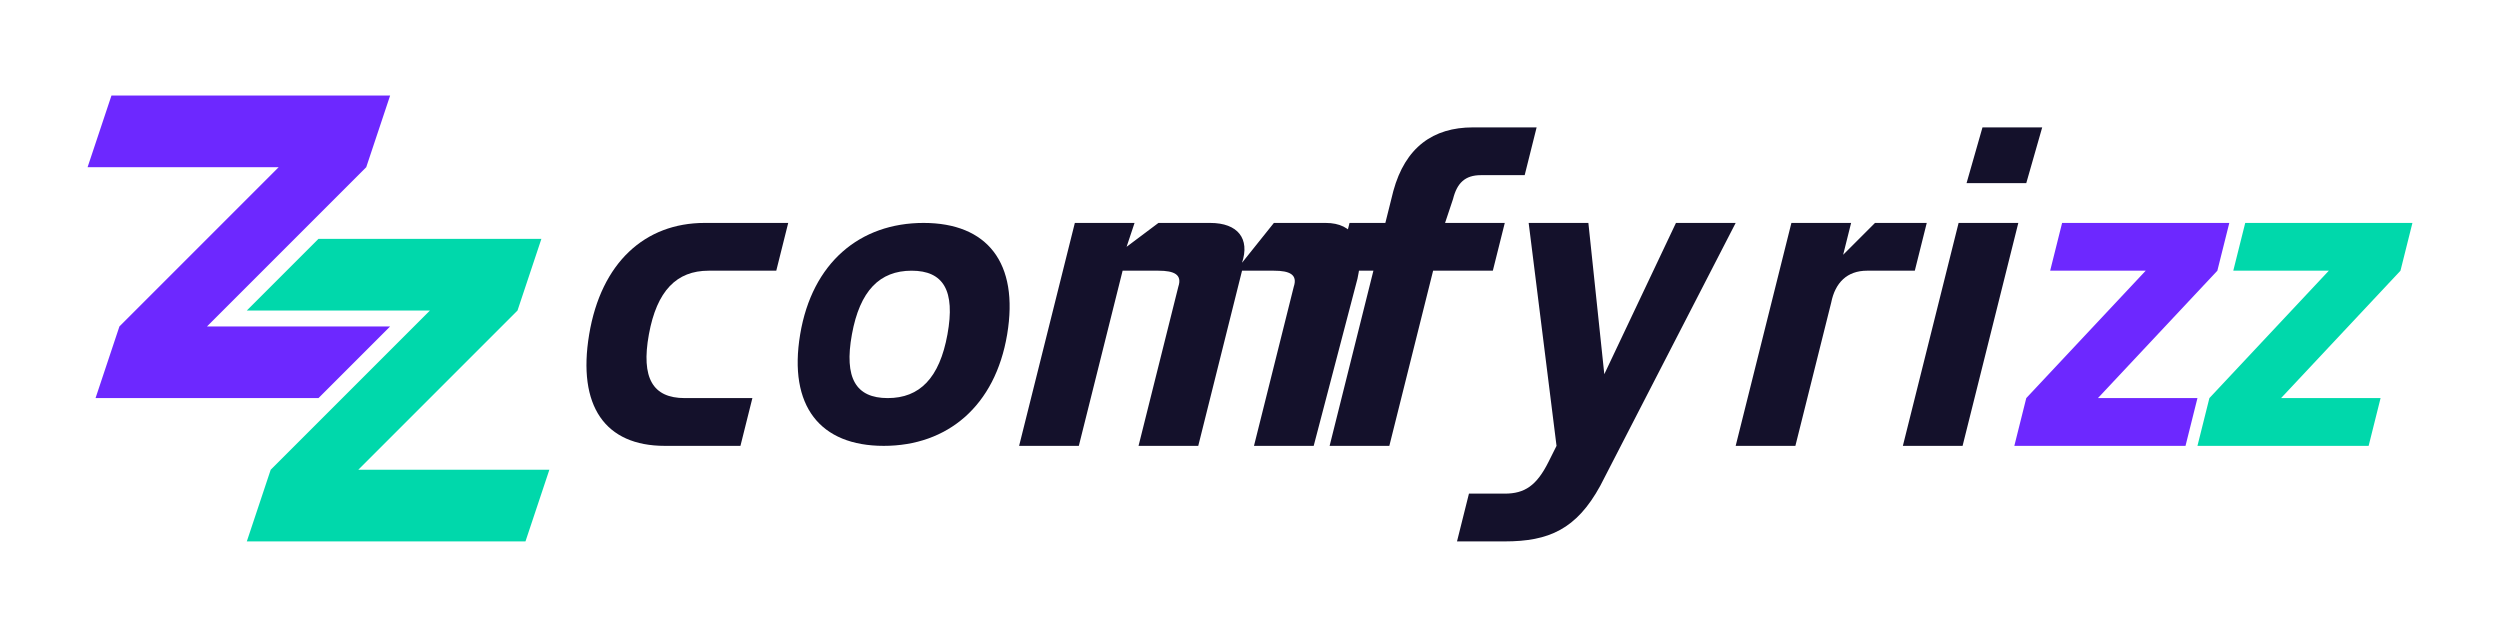
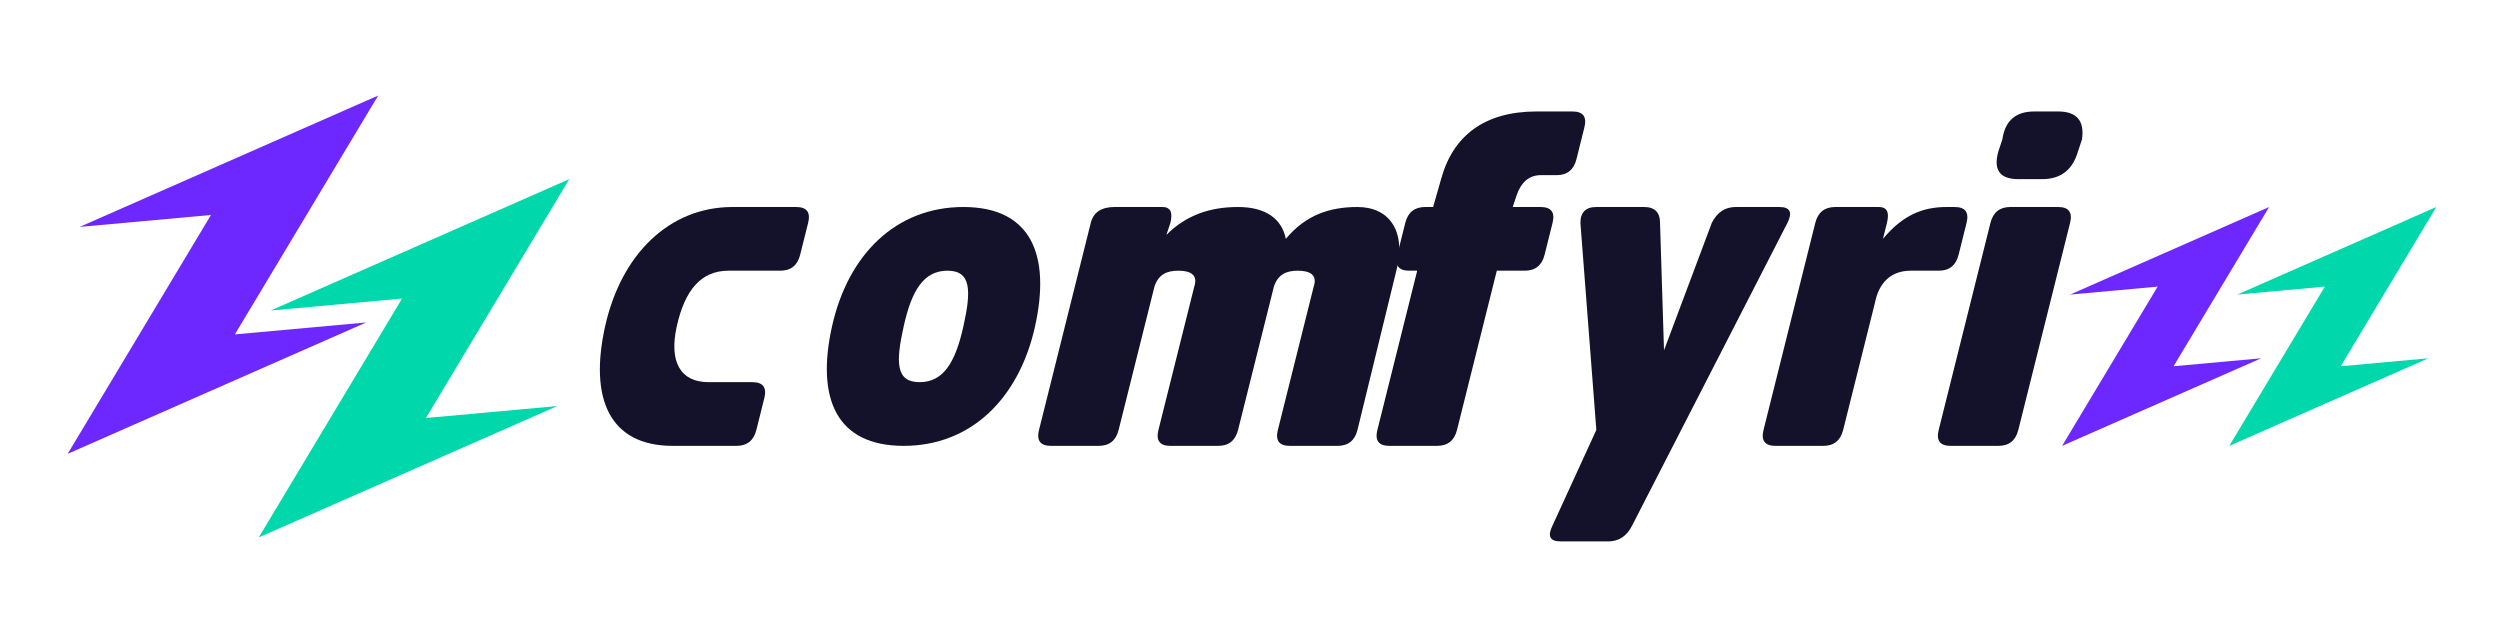
<svg xmlns="http://www.w3.org/2000/svg" viewBox="0 0 628 160" role="img" aria-labelledby="comfyrizz-logo-light-title">
  <g id="comfyrizz-symbol">
-     <path id="symbol-z-violet" fill="#6D28FF" d="M 28 24 H 98 L 92 42 L 52 82 H 98 L 80 100 H 24 L 30 82 L 70 42 H 22 Z" />
-     <path id="symbol-z-mint" fill="#00D8AB" d="M 80 60 H 136 L 130 78 L 90 118 H 138 L 132 136 H 62 L 68 118 L 108 78 H 62 Z" />
+     <path id="symbol-z-violet" fill="#6D28FF" d="M 20 57 L 95 24 L 59 84 L 92 81 L 17 114 L 53 54 Z" />
+     <path id="symbol-z-mint" fill="#00D8AB" d="M 68 78 L 143 45 L 107 105 L 140 102 L 65 135 L 101 75 Z" />
  </g>
-   <g id="comfyrizz-wordmark" transform="translate(136, 0)">
-     <path id="letter-c" fill="#14112B" d="M 62 56 L 59 68 H 42 C 34 68 29 73 27 84 C 25 95 28 100 36 100 H 53 L 50 112 H 31 C 16 112 9 102 12 84 C 15 66 26 56 41 56 Z" />
-     <path id="letter-o" fill="#14112B" d="M 96 56 C 112 56 120 66 117 84 C 114 102 102 112 86 112 C 70 112 62 102 65 84 C 68 66 80 56 96 56 Z M 93 68 C 85 68 80 73 78 84 C 76 95 79 100 87 100 C 95 100 100 95 102 84 C 104 73 101 68 93 68 Z" />
-     <path id="letter-m" fill="#14112B" d="M 134 56 H 149 L 147 62 L 155 56 H 168 C 175 56 178 60 176 66 L 184 56 H 197 C 204 56 207 61 205 70 L 194 112 H 179 L 189 72 C 190 69 188 68 184 68 H 176 L 165 112 H 150 L 160 72 C 161 69 159 68 155 68 H 146 L 135 112 H 120 Z" />
-     <path id="letter-f" fill="#14112B" d="M 234 32 H 250 L 247 44 H 236 C 232 44 230 46 229 50 L 227 56 H 242 L 239 68 H 224 L 213 112 H 198 L 209 68 H 200 L 203 56 H 212 L 214 48 C 217 37 224 32 234 32 Z" />
-     <path id="letter-y" fill="#14112B" d="M 248 56 H 263 L 267 94 L 285 56 H 300 L 266 122 C 260 133 253 136 242 136 H 230 L 233 124 H 242 C 247 124 250 122 253 116 L 255 112 L 248 56 Z" />
-     <path id="letter-r" fill="#14112B" d="M 314 56 H 329 L 327 64 L 335 56 H 348 L 345 68 H 333 C 328 68 325 71 324 76 L 315 112 H 300 L 314 56 Z" />
-     <path id="letter-i" fill="#14112B" d="M 362 32 H 377 L 373 46 H 358 Z M 356 56 H 371 L 357 112 H 342 Z" />
-     <path id="letter-z-1" fill="#6D28FF" d="M 382 56 H 424 L 421 68 L 391 100 H 416 L 413 112 H 370 L 373 100 L 403 68 H 379 Z" />
-     <path id="letter-z-2" fill="#00D8AB" d="M 428 56 H 470 L 467 68 L 437 100 H 462 L 459 112 H 416 L 419 100 L 449 68 H 425 Z" />
+   <g id="comfyrizz-wordmark" transform="translate(142, 0)">
+     <path id="letter-c" fill="#14112B" d="M 42 52 H 58 Q 62 52 61 56 L 59 64 Q 58 68 54 68 H 41 C 34 68 30 73 28 82 C 26 91 29 96 36 96 H 47 Q 51 96 50 100 L 48 108 Q 47 112 43 112 H 27 C 11 112 6 100 10 82 C 14 64 26 52 42 52 Z" />
+     <path id="letter-o" fill="#14112B" d="M 100 52 C 117 52 122 64 118 82 C 114 100 102 112 85 112 C 68 112 63 100 67 82 C 71 64 83 52 100 52 Z M 96 68 C 90 68 87 73 85 82 C 83 91 83 96 89 96 C 95 96 98 91 100 82 C 102 73 102 68 96 68 Z" />
+     <path id="letter-m" fill="#14112B" d="M 138 52 H 150 Q 153 52 152 56 L 151 59 C 156 54 162 52 169 52 C 176 52 180 55 181 60 C 186 54 192 52 199 52 C 207 52 211 58 209 67 L 199 108 Q 198 112 194 112 H 182 Q 178 112 179 108 L 188 72 C 189 69 187 68 184 68 C 181 68 179 69 178 72 L 169 108 Q 168 112 164 112 H 152 Q 148 112 149 108 L 158 72 C 159 69 157 68 154 68 C 151 68 149 69 148 72 L 139 108 Q 138 112 134 112 H 122 Q 118 112 119 108 L 132 56 Q 133 52 138 52 Z" />
+     <path id="letter-f" fill="#14112B" d="M 244 28 H 253 Q 257 28 256 32 L 254 40 Q 253 44 249 44 H 245 C 242 44 240 46 239 49 L 238 52 H 245 Q 249 52 248 56 L 246 64 Q 245 68 241 68 H 234 L 224 108 Q 223 112 219 112 H 207 Q 203 112 204 108 L 214 68 H 212 Q 208 68 209 64 L 211 56 Q 212 52 216 52 H 218 L 220 45 C 223 34 231 28 244 28 Z" />
+     <path id="letter-y" fill="#14112B" d="M 259 52 H 271 Q 275 52 275 56 L 276 88 L 288 56 Q 290 52 294 52 H 305 Q 309 52 307 56 L 268 132 Q 266 136 262 136 H 250 Q 246 136 248 132 L 259 108 L 255 56 Q 255 52 259 52 Z" />
+     <path id="letter-r" fill="#14112B" d="M 319 52 H 330 Q 333 52 332 56 L 331 60 C 336 54 341 52 347 52 H 349 Q 353 52 352 56 L 350 64 Q 349 68 345 68 H 338 C 333 68 330 71 329 76 L 321 108 Q 320 112 316 112 H 304 Q 300 112 301 108 L 314 56 Q 315 52 319 52 Z" />
+     <path id="letter-i" fill="#14112B" d="M 369 28 H 375 Q 382 28 381 35 L 380 38 Q 378 45 371 45 H 365 Q 358 45 360 38 L 361 35 Q 362 28 369 28 Z M 363 52 H 375 Q 379 52 378 56 L 365 108 Q 364 112 360 112 H 348 Q 344 112 345 108 L 358 56 Q 359 52 363 52 Z" />
+     <path id="letter-z-1" fill="#6D28FF" d="M 378 74 L 428 52 L 404 92 L 426 90 L 376 112 L 400 72 Z" />
+     <path id="letter-z-2" fill="#00D8AB" d="M 420 74 L 470 52 L 446 92 L 468 90 L 418 112 L 442 72 Z" />
  </g>
</svg>
